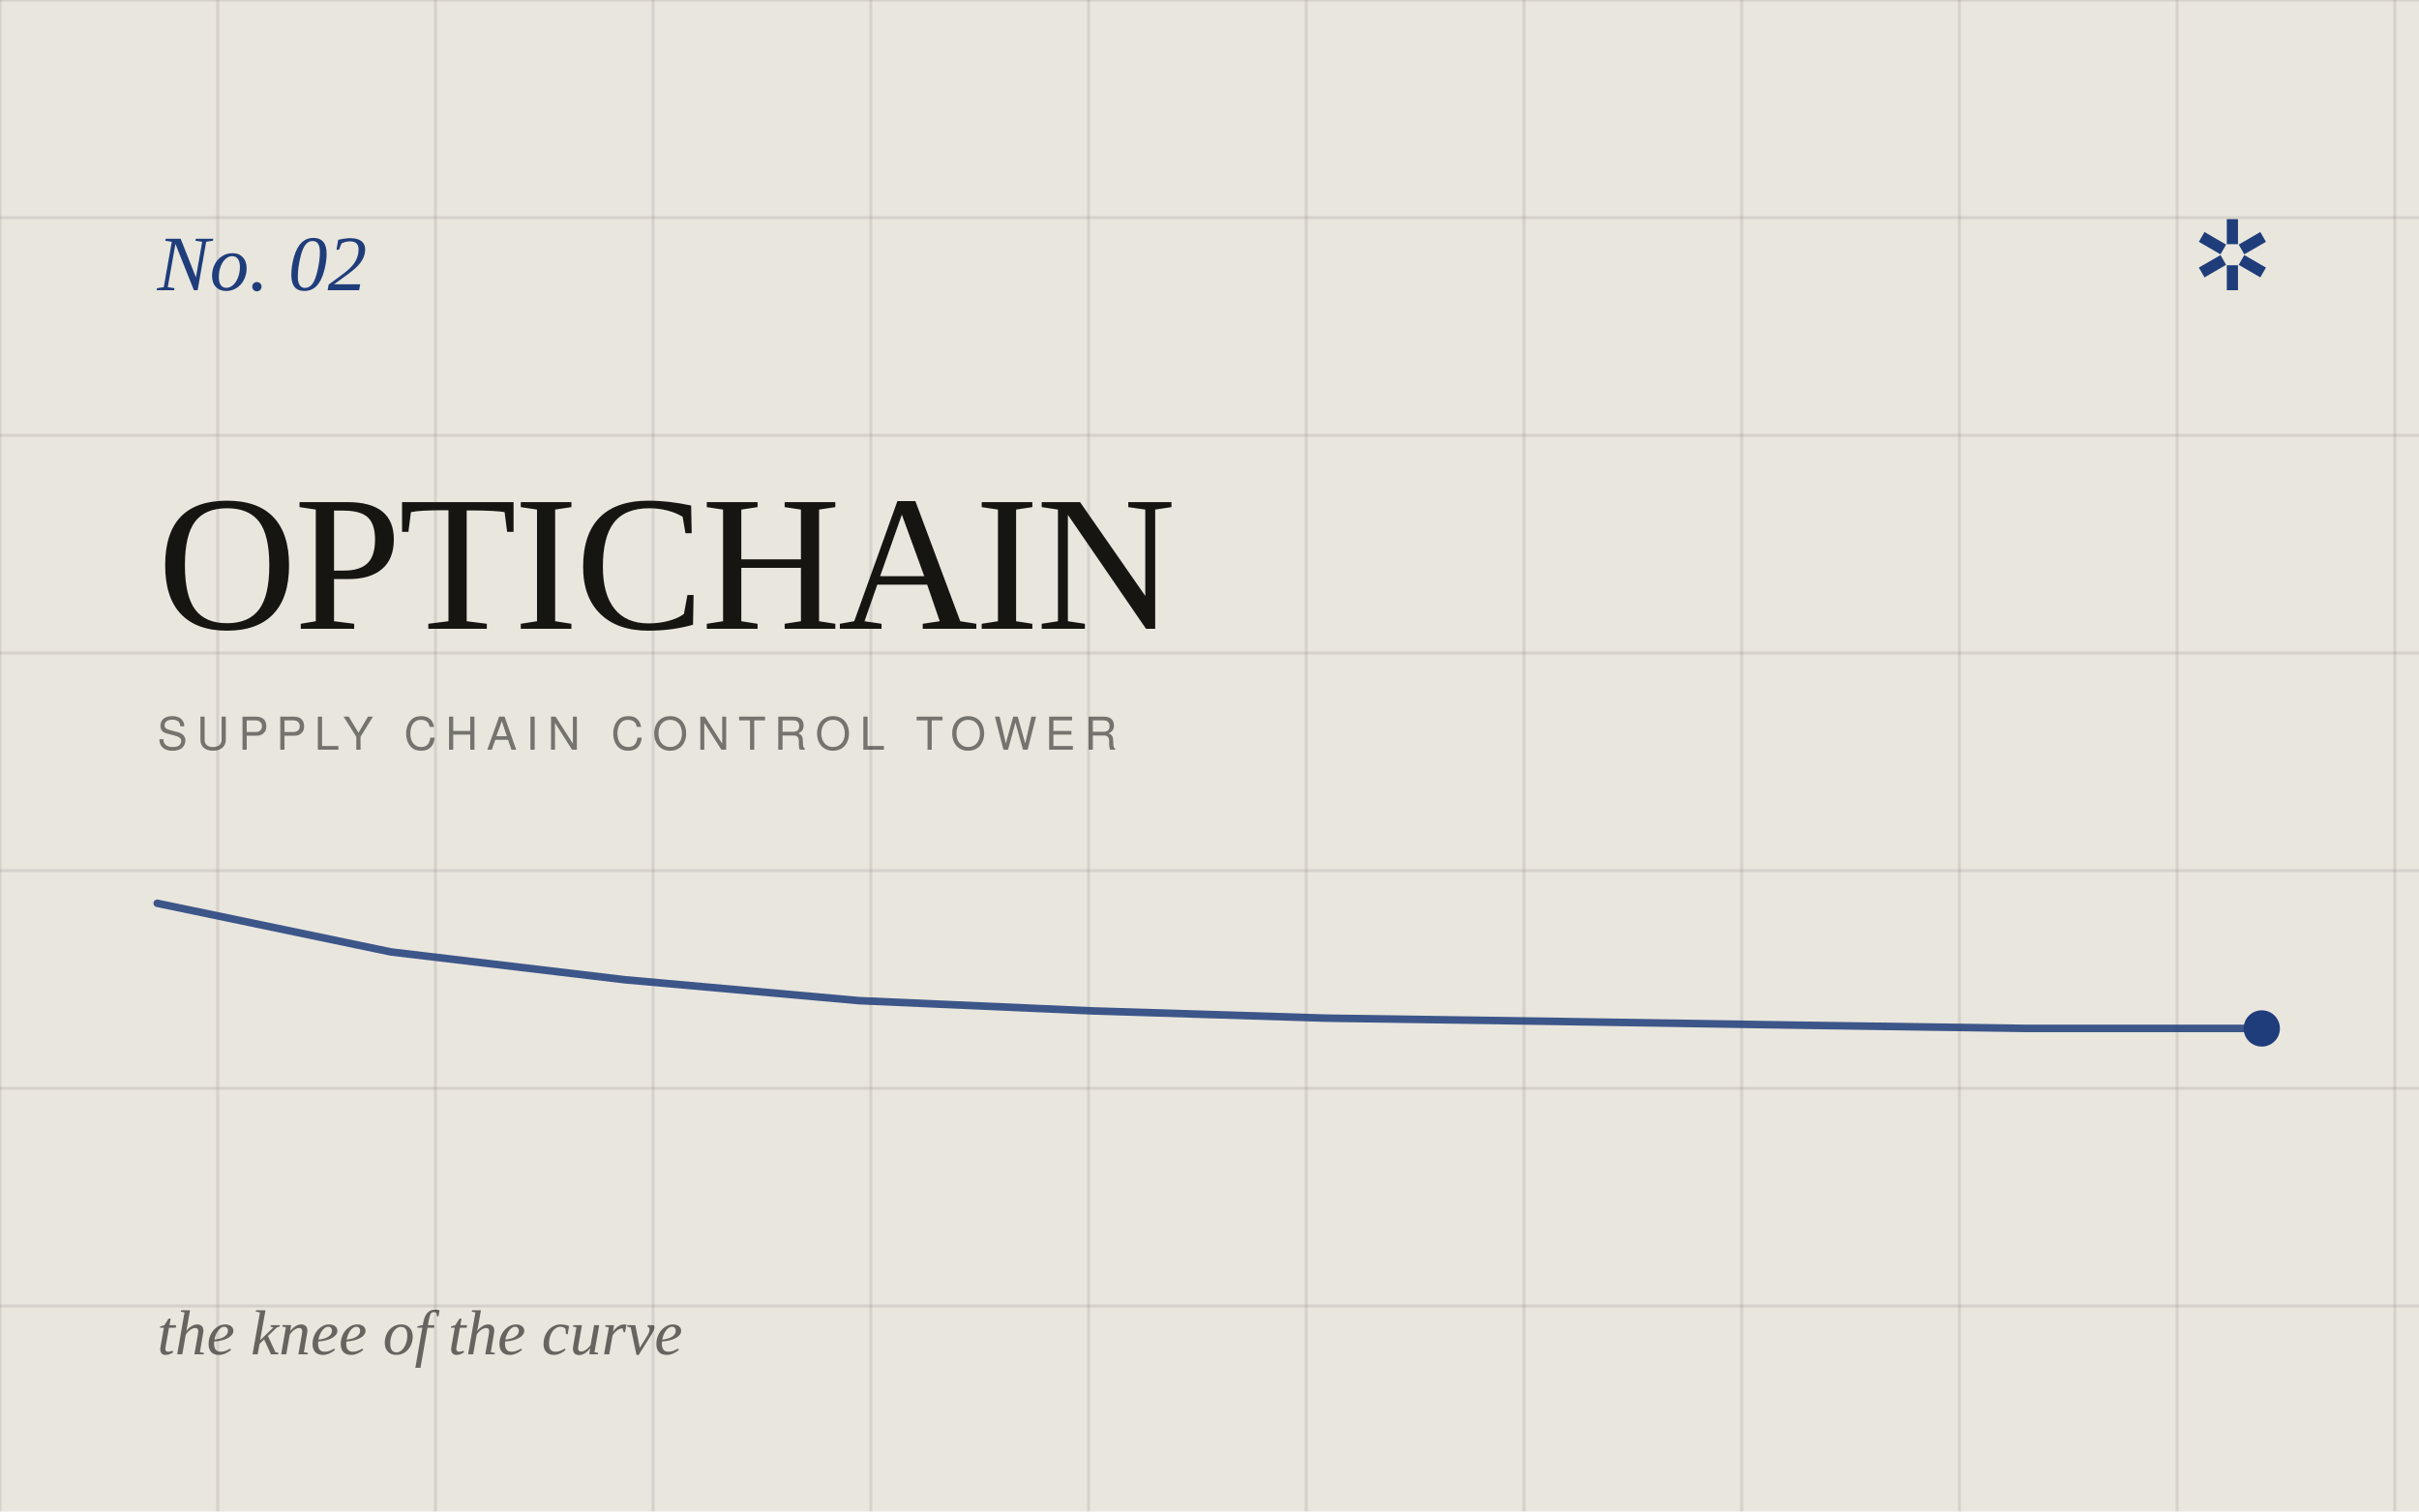
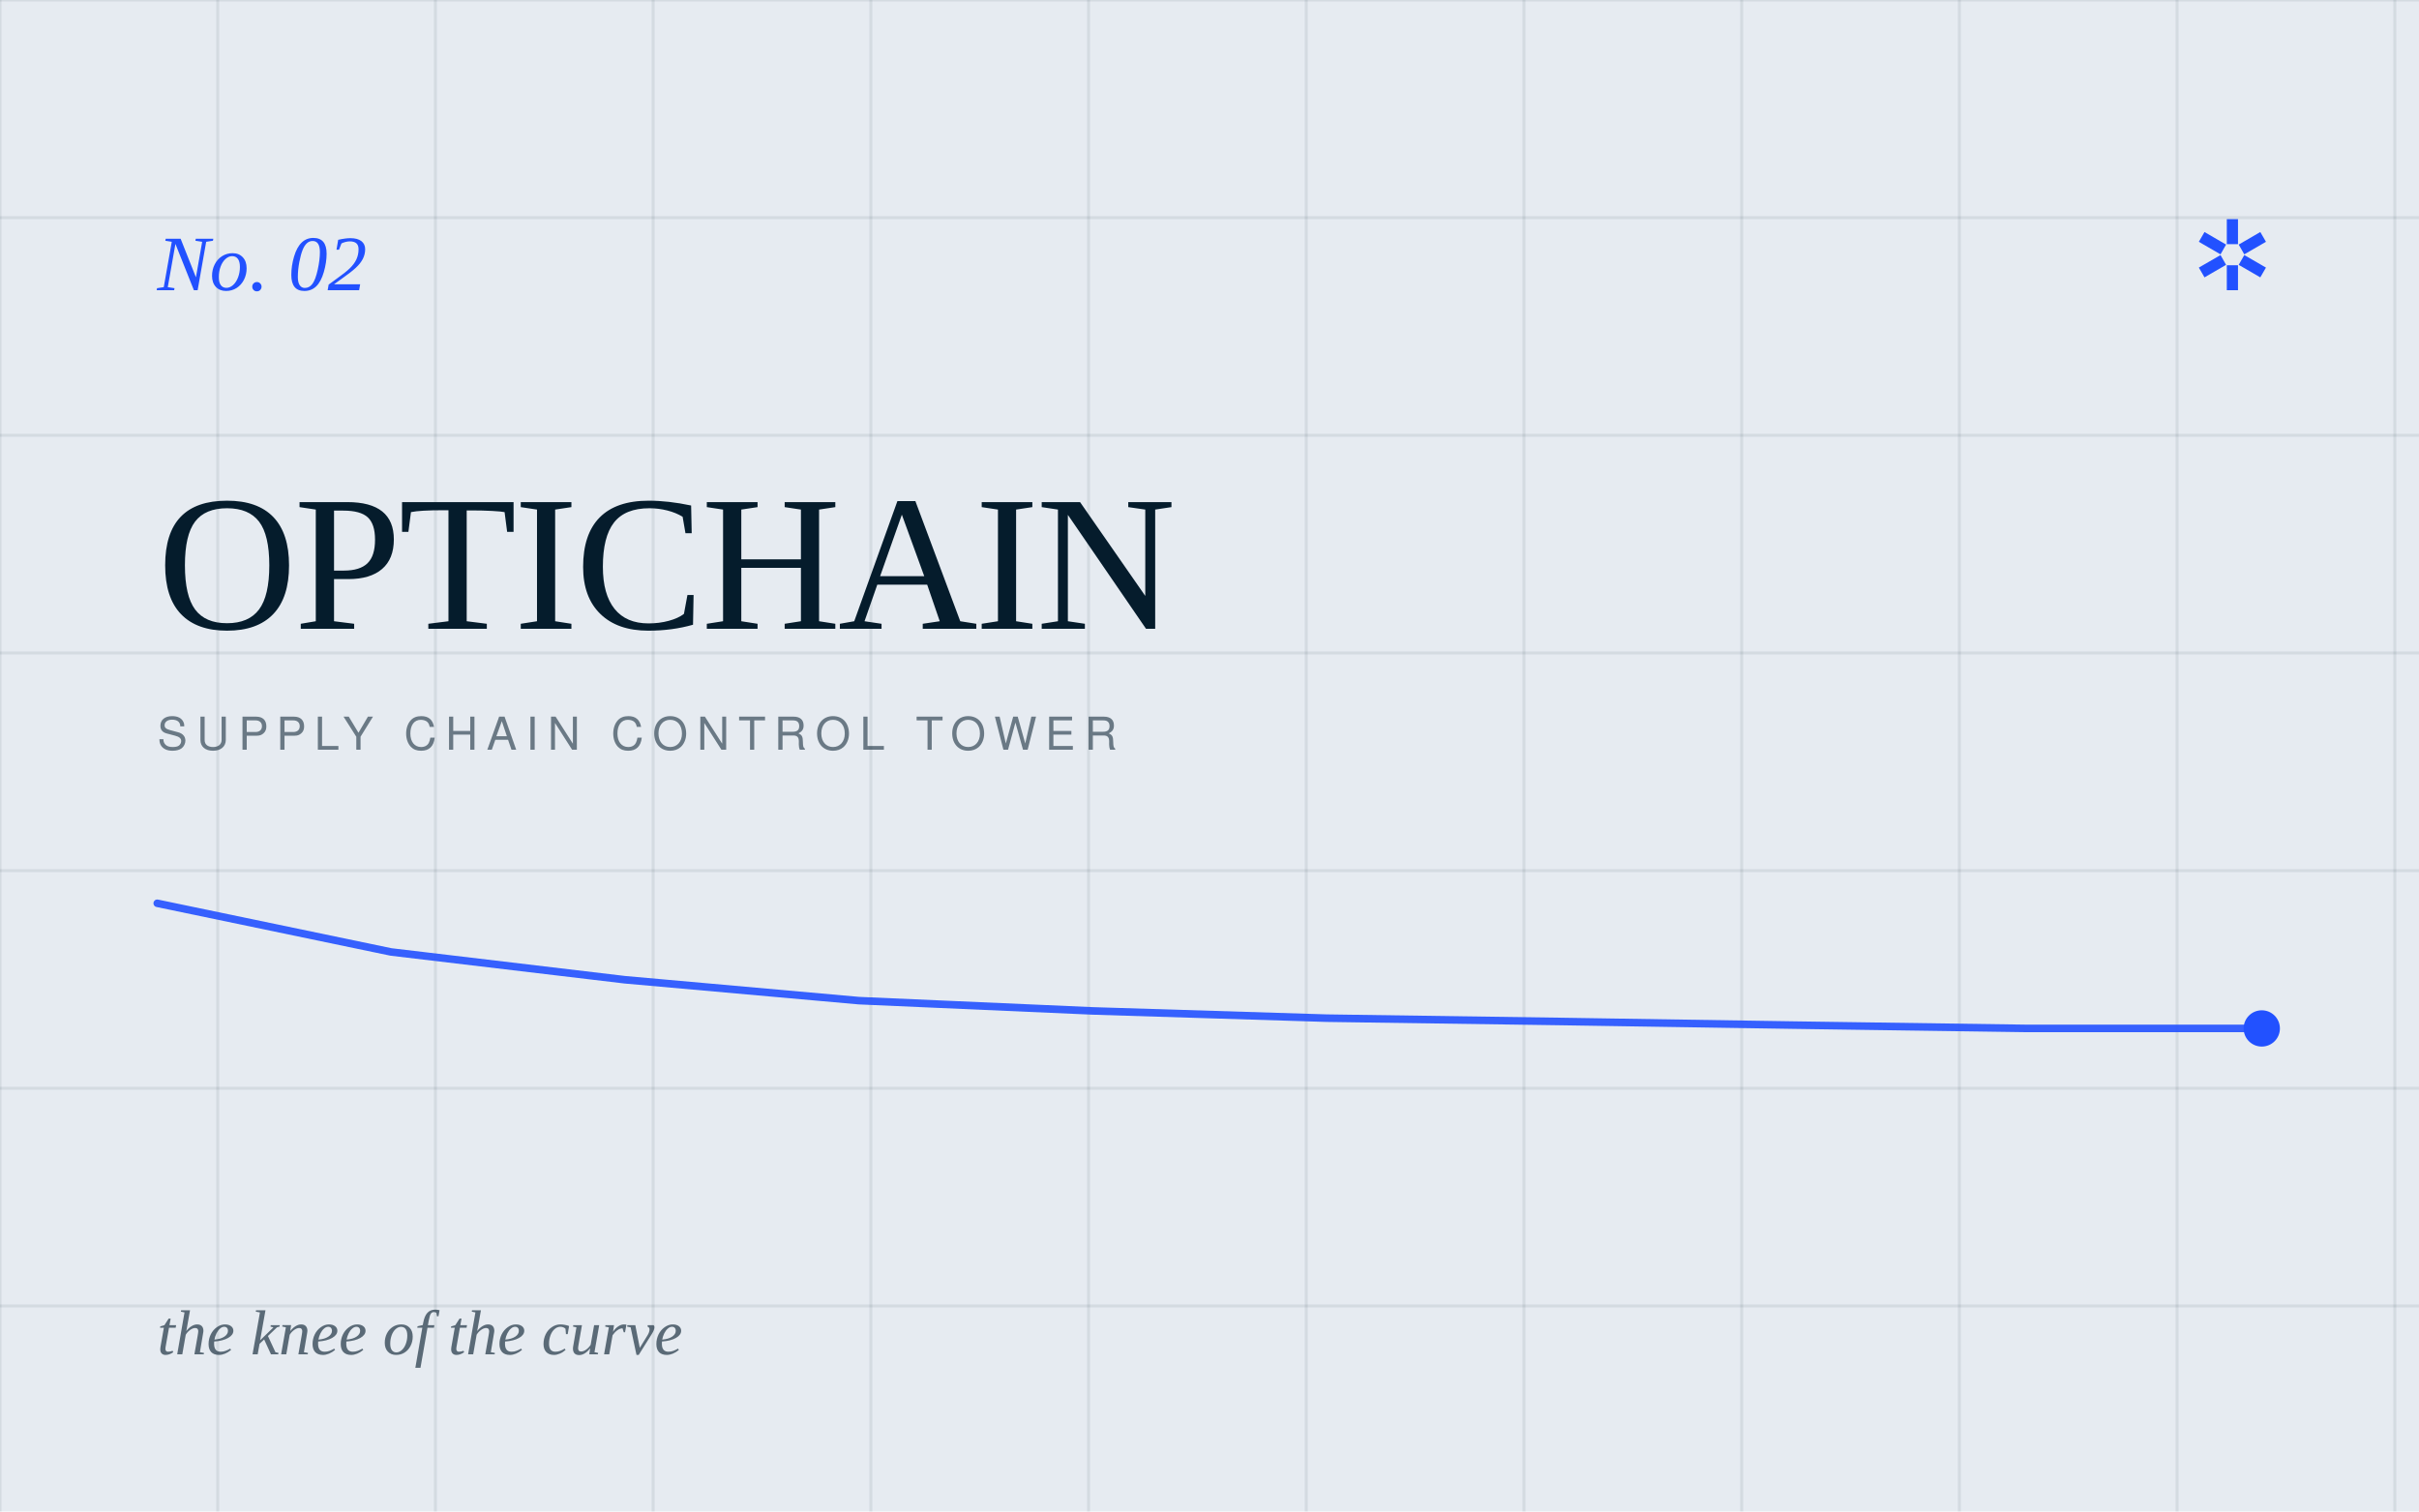
<svg xmlns="http://www.w3.org/2000/svg" viewBox="0 0 800 500" font-family="Georgia, 'Times New Roman', serif">
-   <rect width="800" height="500" fill="#E9E6DE" />
-   <g stroke="#171512" stroke-opacity="0.09" stroke-width="1">
+   <rect width="800" height="500" fill="#E6EBF1" />
+   <g stroke="#051C2C" stroke-opacity="0.08" stroke-width="1">
    <line x1="0" y1="0" x2="0" y2="500" />
    <line x1="72" y1="0" x2="72" y2="500" />
    <line x1="144" y1="0" x2="144" y2="500" />
    <line x1="216" y1="0" x2="216" y2="500" />
    <line x1="288" y1="0" x2="288" y2="500" />
    <line x1="360" y1="0" x2="360" y2="500" />
    <line x1="432" y1="0" x2="432" y2="500" />
    <line x1="504" y1="0" x2="504" y2="500" />
    <line x1="576" y1="0" x2="576" y2="500" />
    <line x1="648" y1="0" x2="648" y2="500" />
    <line x1="720" y1="0" x2="720" y2="500" />
    <line x1="792" y1="0" x2="792" y2="500" />
    <line x1="0" y1="0" x2="800" y2="0" />
    <line x1="0" y1="72" x2="800" y2="72" />
    <line x1="0" y1="144" x2="800" y2="144" />
    <line x1="0" y1="216" x2="800" y2="216" />
    <line x1="0" y1="288" x2="800" y2="288" />
    <line x1="0" y1="360" x2="800" y2="360" />
    <line x1="0" y1="432" x2="800" y2="432" />
  </g>
-   <polyline points="52.0,298.8 129.3,314.9 206.7,324.1 284.0,331.0 361.3,334.4 438.7,336.8 516.0,337.9 593.3,339.1 670.7,340.2 748.0,340.2" fill="none" stroke="#1f3d7a" stroke-width="2.5" stroke-linejoin="round" stroke-linecap="round" opacity="0.85" />
-   <circle cx="748.0" cy="340.2" r="6" fill="#1f3d7a" />
-   <text x="52" y="96" font-size="26" font-style="italic" fill="#1f3d7a">No. 02</text>
-   <text x="52" y="208" font-size="64" letter-spacing="-1" fill="#171512">OPTICHAIN</text>
-   <text x="52" y="248" font-family="Helvetica, Arial, sans-serif" font-size="15" letter-spacing="3" fill="#171512" fill-opacity="0.55">SUPPLY CHAIN CONTROL TOWER</text>
-   <text x="52" y="448" font-size="21" font-style="italic" fill="#171512" fill-opacity="0.62">the knee of the curve</text>
-   <text x="726" y="96" font-size="34" fill="#1f3d7a">✲</text>
+   <polyline points="52.0,298.8 129.3,314.9 206.7,324.1 284.0,331.0 361.3,334.4 438.7,336.8 516.0,337.9 593.3,339.1 670.7,340.2 748.0,340.2" fill="none" stroke="#2251FF" stroke-width="2.5" stroke-linejoin="round" stroke-linecap="round" opacity="0.9" />
+   <circle cx="748.0" cy="340.2" r="6" fill="#2251FF" />
+   <text x="52" y="96" font-size="26" font-style="italic" fill="#2251FF">No. 02</text>
+   <text x="52" y="208" font-size="64" letter-spacing="-1" fill="#051C2C">OPTICHAIN</text>
+   <text x="52" y="248" font-family="Helvetica, Arial, sans-serif" font-size="15" letter-spacing="3" fill="#051C2C" fill-opacity="0.55">SUPPLY CHAIN CONTROL TOWER</text>
+   <text x="52" y="448" font-size="21" font-style="italic" fill="#051C2C" fill-opacity="0.62">the knee of the curve</text>
+   <text x="726" y="96" font-size="34" fill="#2251FF">✲</text>
</svg>
